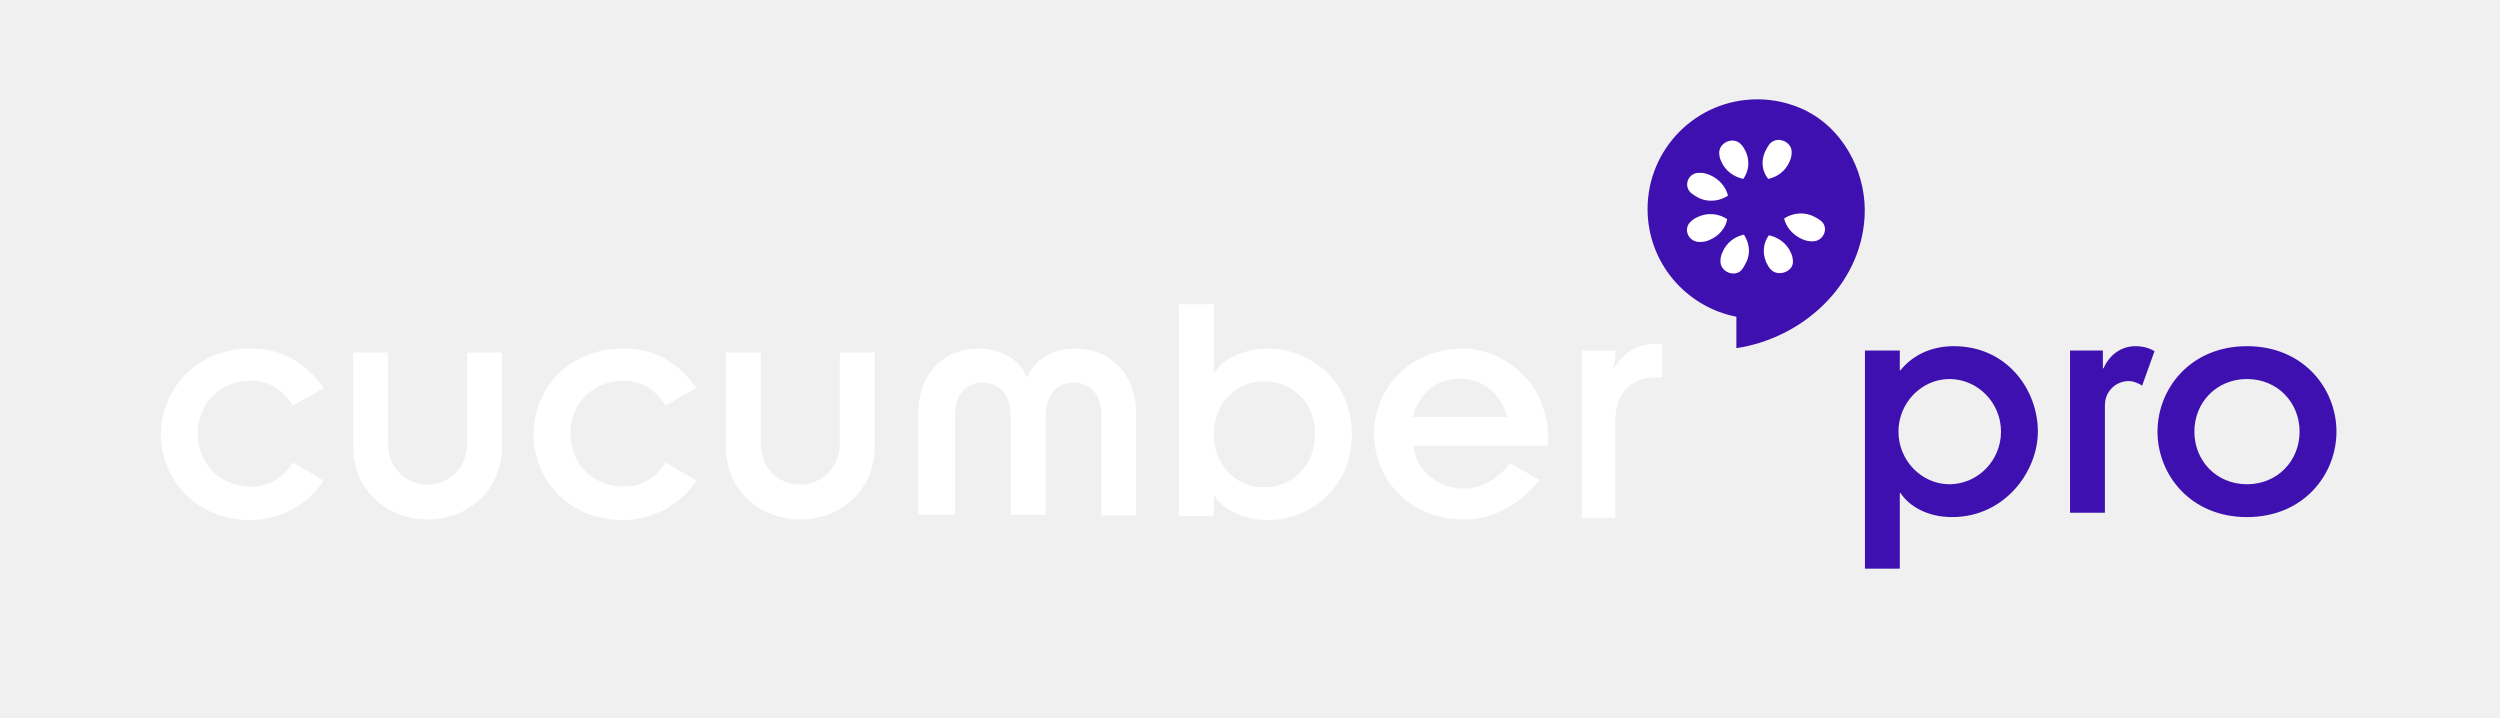
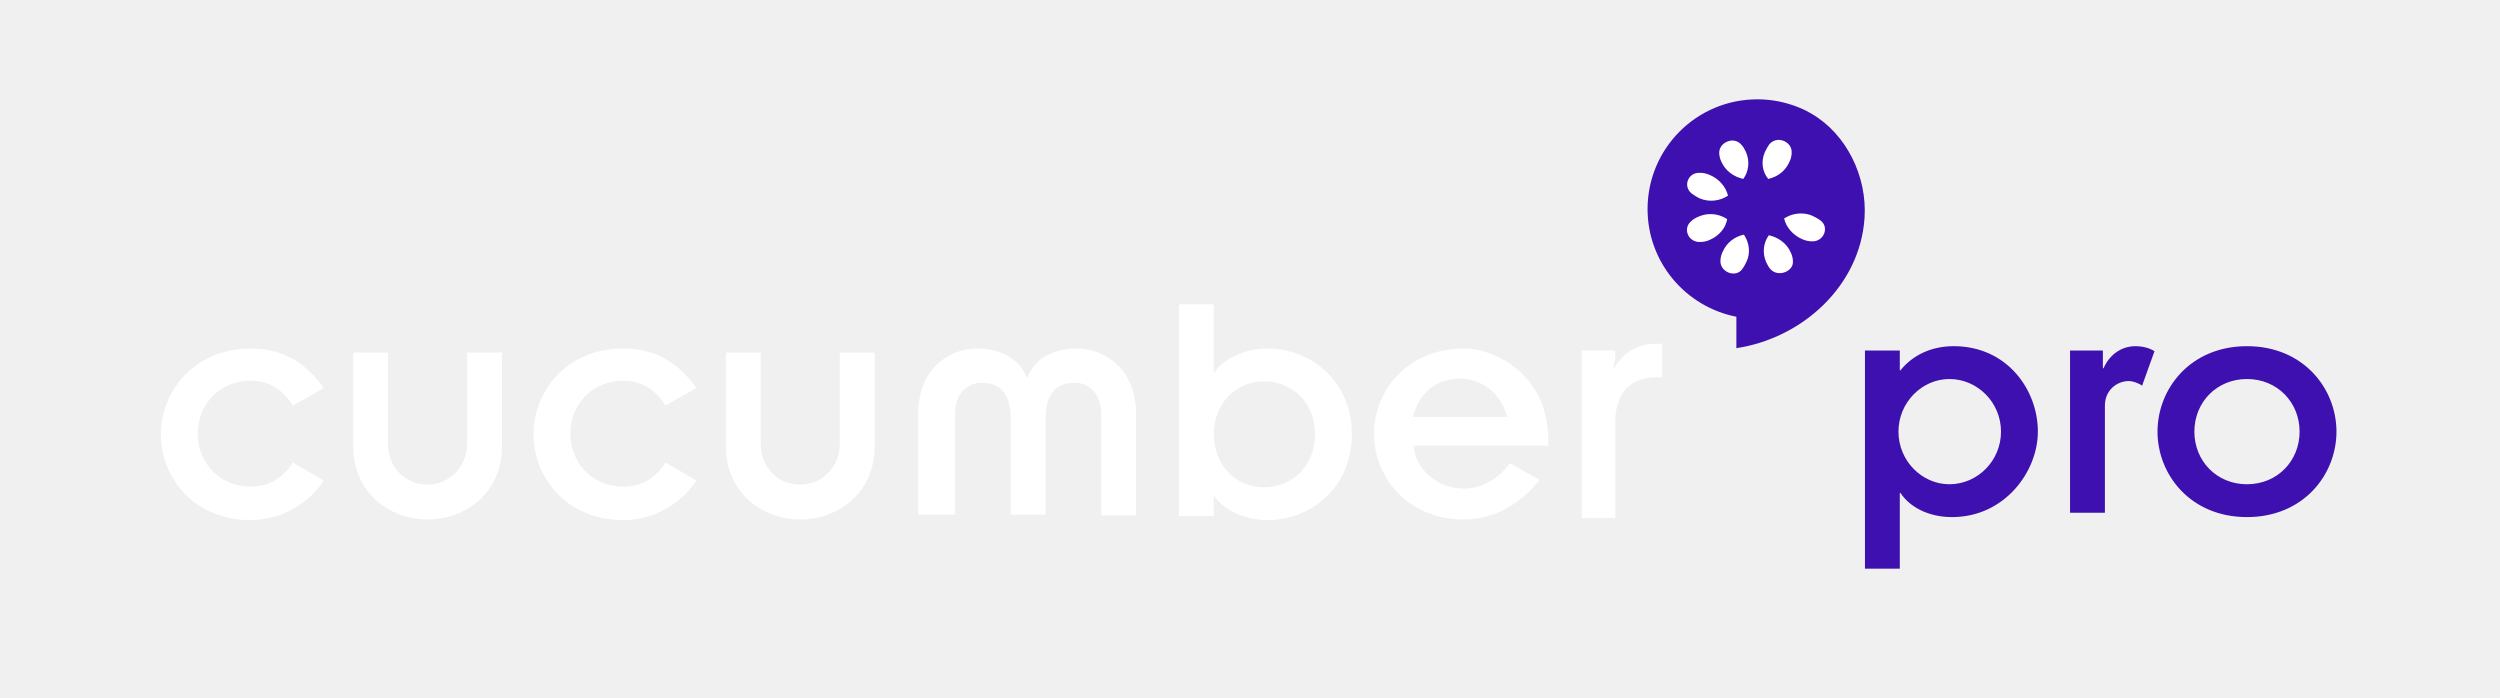
- <svg xmlns="http://www.w3.org/2000/svg" width="373" height="107" viewBox="0 0 373 107">
+ <svg xmlns="http://www.w3.org/2000/svg" width="373" height="104" viewBox="0 0 373 104">
  <g fill="none" fill-rule="evenodd">
    <path d="M0 0h373v104H0z" />
    <path d="M247 51.3c-3 0-4.9 1.5-6.3 3.8 0-.6.3-1.3.3-1.8v-1h-5v25h5V62.9c0-4.1 2.2-6.6 6-6.6h1v-5h-1zM43.7 60.5c-1.4-2.2-3.4-3.7-6.3-3.7-4.6 0-7.9 3.5-7.9 7.9s3.3 7.9 7.9 7.9c2.9 0 4.9-1.4 6.3-3.6l4.6 2.7c-2.2 3.4-6.3 5.9-10.9 5.9-8.5 0-13.4-6.4-13.4-12.8S29 52 37.4 52c5.2 0 8.5 2.5 10.9 5.9l-4.6 2.6zm9-7.9h5.2v13.6c0 3.6 2.6 6.1 5.9 6.1 3.2 0 5.9-2.6 5.9-6.1V52.6h5.2v14c0 6.8-5.3 10.9-11.1 10.9s-11.1-4.1-11.1-10.9v-14zm46.6 7.9c-1.4-2.2-3.4-3.7-6.3-3.7-4.6 0-7.9 3.5-7.9 7.9s3.3 7.9 7.9 7.9c2.9 0 4.9-1.4 6.3-3.6l4.6 2.7c-2.2 3.4-6.3 5.9-10.9 5.9-8.5 0-13.4-6.4-13.4-12.8S84.5 52 93 52c5.2 0 8.5 2.5 10.9 5.9l-4.6 2.6zm9-7.9h5.2v13.6c0 3.6 2.6 6.1 5.9 6.1 3.2 0 5.9-2.6 5.9-6.1V52.6h5.2v14c0 6.8-5.3 10.9-11.1 10.9s-11.1-4.1-11.1-10.9v-14zm28.7 9.1c0-6.2 4.1-9.7 8.9-9.7 3.7 0 6.3 1.8 7.3 4.3h.1c1-2.6 3.6-4.3 7.3-4.3 4.8 0 8.9 3.6 8.9 9.7v15.2h-5.2V61.7c0-2.9-1.8-4.6-4-4.6-2.5 0-4.3 1.5-4.3 5.3v14.4h-5.2V62.4c0-3.8-1.8-5.3-4.3-5.3-2.2 0-4 1.7-4 4.6v15.1H137V61.7zm38.9-16.3h5.2v10.2h.1c1.2-2 4.5-3.6 7.9-3.6 6.3 0 12.6 4.7 12.6 12.8 0 8.1-6.3 12.8-12.6 12.8-3.4 0-6.7-1.6-7.9-3.6h-.1v3h-5.2V45.4zm12.7 11.5c-4.3 0-7.5 3.4-7.5 7.9s3.2 7.9 7.5 7.9c4.4 0 7.6-3.4 7.6-7.9 0-4.6-3.2-7.9-7.6-7.9zm41.1 14.7c-2.9 3.7-6.9 5.9-11.3 5.9-8.5 0-13.4-6.4-13.4-12.8S210 52 218.4 52c5 0 12.6 4.2 12.6 13.6v.9h-20.1c.3 3.7 3.8 6.4 7.4 6.4 2.8 0 5.2-1.4 7-3.8l4.4 2.5zm-4.8-9.4c-1.1-3.7-3.8-5.7-7.2-5.7-3.3 0-6 2.1-6.9 5.7h14.1z" fill="#ffffff" />
    <path d="M262.192 14.82c-9.05 0-16.375 7.324-16.375 16.375 0 7.968 5.712 14.589 13.25 16.062v4.688c9.8-1.478 18.478-9.257 19.125-19.47.39-6.146-2.675-12.42-7.844-15.468a13.755 13.755 0 0 0-.906-.5c-.315-.155-.64-.306-.969-.437-.104-.044-.207-.084-.312-.125-.288-.107-.578-.226-.875-.313a16.246 16.246 0 0 0-5.094-.812z" fill="#3E10AF" />
    <path d="M265.567 20.882a1.787 1.787 0 0 0-1.562.625c-.3.4-.488.788-.688 1.188-.6 1.4-.4 2.9.5 4 1.4-.3 2.588-1.194 3.188-2.594.2-.4.312-.913.312-1.313.063-1.062-.816-1.81-1.75-1.906zm-7.281.094c-.913.087-1.781.812-1.781 1.812 0 .4.112.913.312 1.313.6 1.4 1.881 2.294 3.281 2.594.8-1.1 1.007-2.6.407-4-.2-.4-.388-.794-.688-1.094a1.757 1.757 0 0 0-1.531-.625zm-4.906 4.812c-1.577.081-2.282 2.063-.97 3.094.4.3.788.519 1.188.719 1.4.6 3.02.394 4.22-.406-.3-1.3-1.32-2.494-2.72-3.094-.5-.2-.906-.313-1.406-.313-.112-.012-.207-.005-.312 0zm15.406 6.063a4.574 4.574 0 0 0-2.594.75c.3 1.3 1.319 2.494 2.719 3.094.5.2.906.312 1.406.312 1.8.1 2.681-2.125 1.281-3.125-.4-.3-.787-.487-1.187-.687a4.32 4.32 0 0 0-1.625-.344zm-13.656.094c-.55.01-1.1.118-1.625.343-.5.2-.888.42-1.188.72-1.3 1.1-.425 3.193 1.375 3.093.5 0 1.006-.113 1.406-.313 1.4-.6 2.394-1.793 2.594-3.093a4.475 4.475 0 0 0-2.562-.75zm5.062 3.062c-1.4.3-2.587 1.194-3.187 2.594-.2.4-.313.881-.313 1.281-.1 1.7 2.219 2.613 3.219 1.313.3-.4.487-.788.687-1.188.6-1.3.394-2.8-.406-4zm3.719.094c-.8 1.1-1.006 2.6-.406 4 .2.4.387.794.687 1.094 1.1 1.2 3.413.312 3.313-1.188 0-.4-.113-.912-.313-1.312-.6-1.4-1.881-2.294-3.281-2.594z" fill="#FFF" />
    <path fill="#3E10AF" d="M283.45 52.3h-5.2v32.55h5.2v-11.3h.1c1.35 2.05 4.1 3.6 7.7 3.6 7.85 0 12.8-6.8 12.8-12.75 0-6.25-4.6-12.75-12.55-12.75-3.3 0-6.1 1.3-7.95 3.6h-.1zm15.1 12.1c0 4.35-3.5 7.85-7.7 7.85-4.1 0-7.6-3.5-7.6-7.85s3.5-7.85 7.6-7.85c4.2 0 7.7 3.5 7.7 7.85zm10.3 12.1h5.2v-16c0-2.2 1.7-3.65 3.6-3.65.5 0 1.45.3 1.95.7l1.85-5.15c-.7-.45-1.7-.75-2.85-.75-2.1 0-3.9 1.3-4.75 3.3h-.1V52.3h-4.9zm13.05-12.1c0 6.4 4.9 12.75 13.35 12.75S348.6 70.8 348.6 64.4s-4.9-12.75-13.35-12.75S321.9 58 321.9 64.4zm5.5 0c0-4.35 3.3-7.85 7.85-7.85s7.85 3.5 7.85 7.85-3.3 7.85-7.85 7.85-7.85-3.5-7.85-7.85z">
        </path>
  </g>
</svg>
